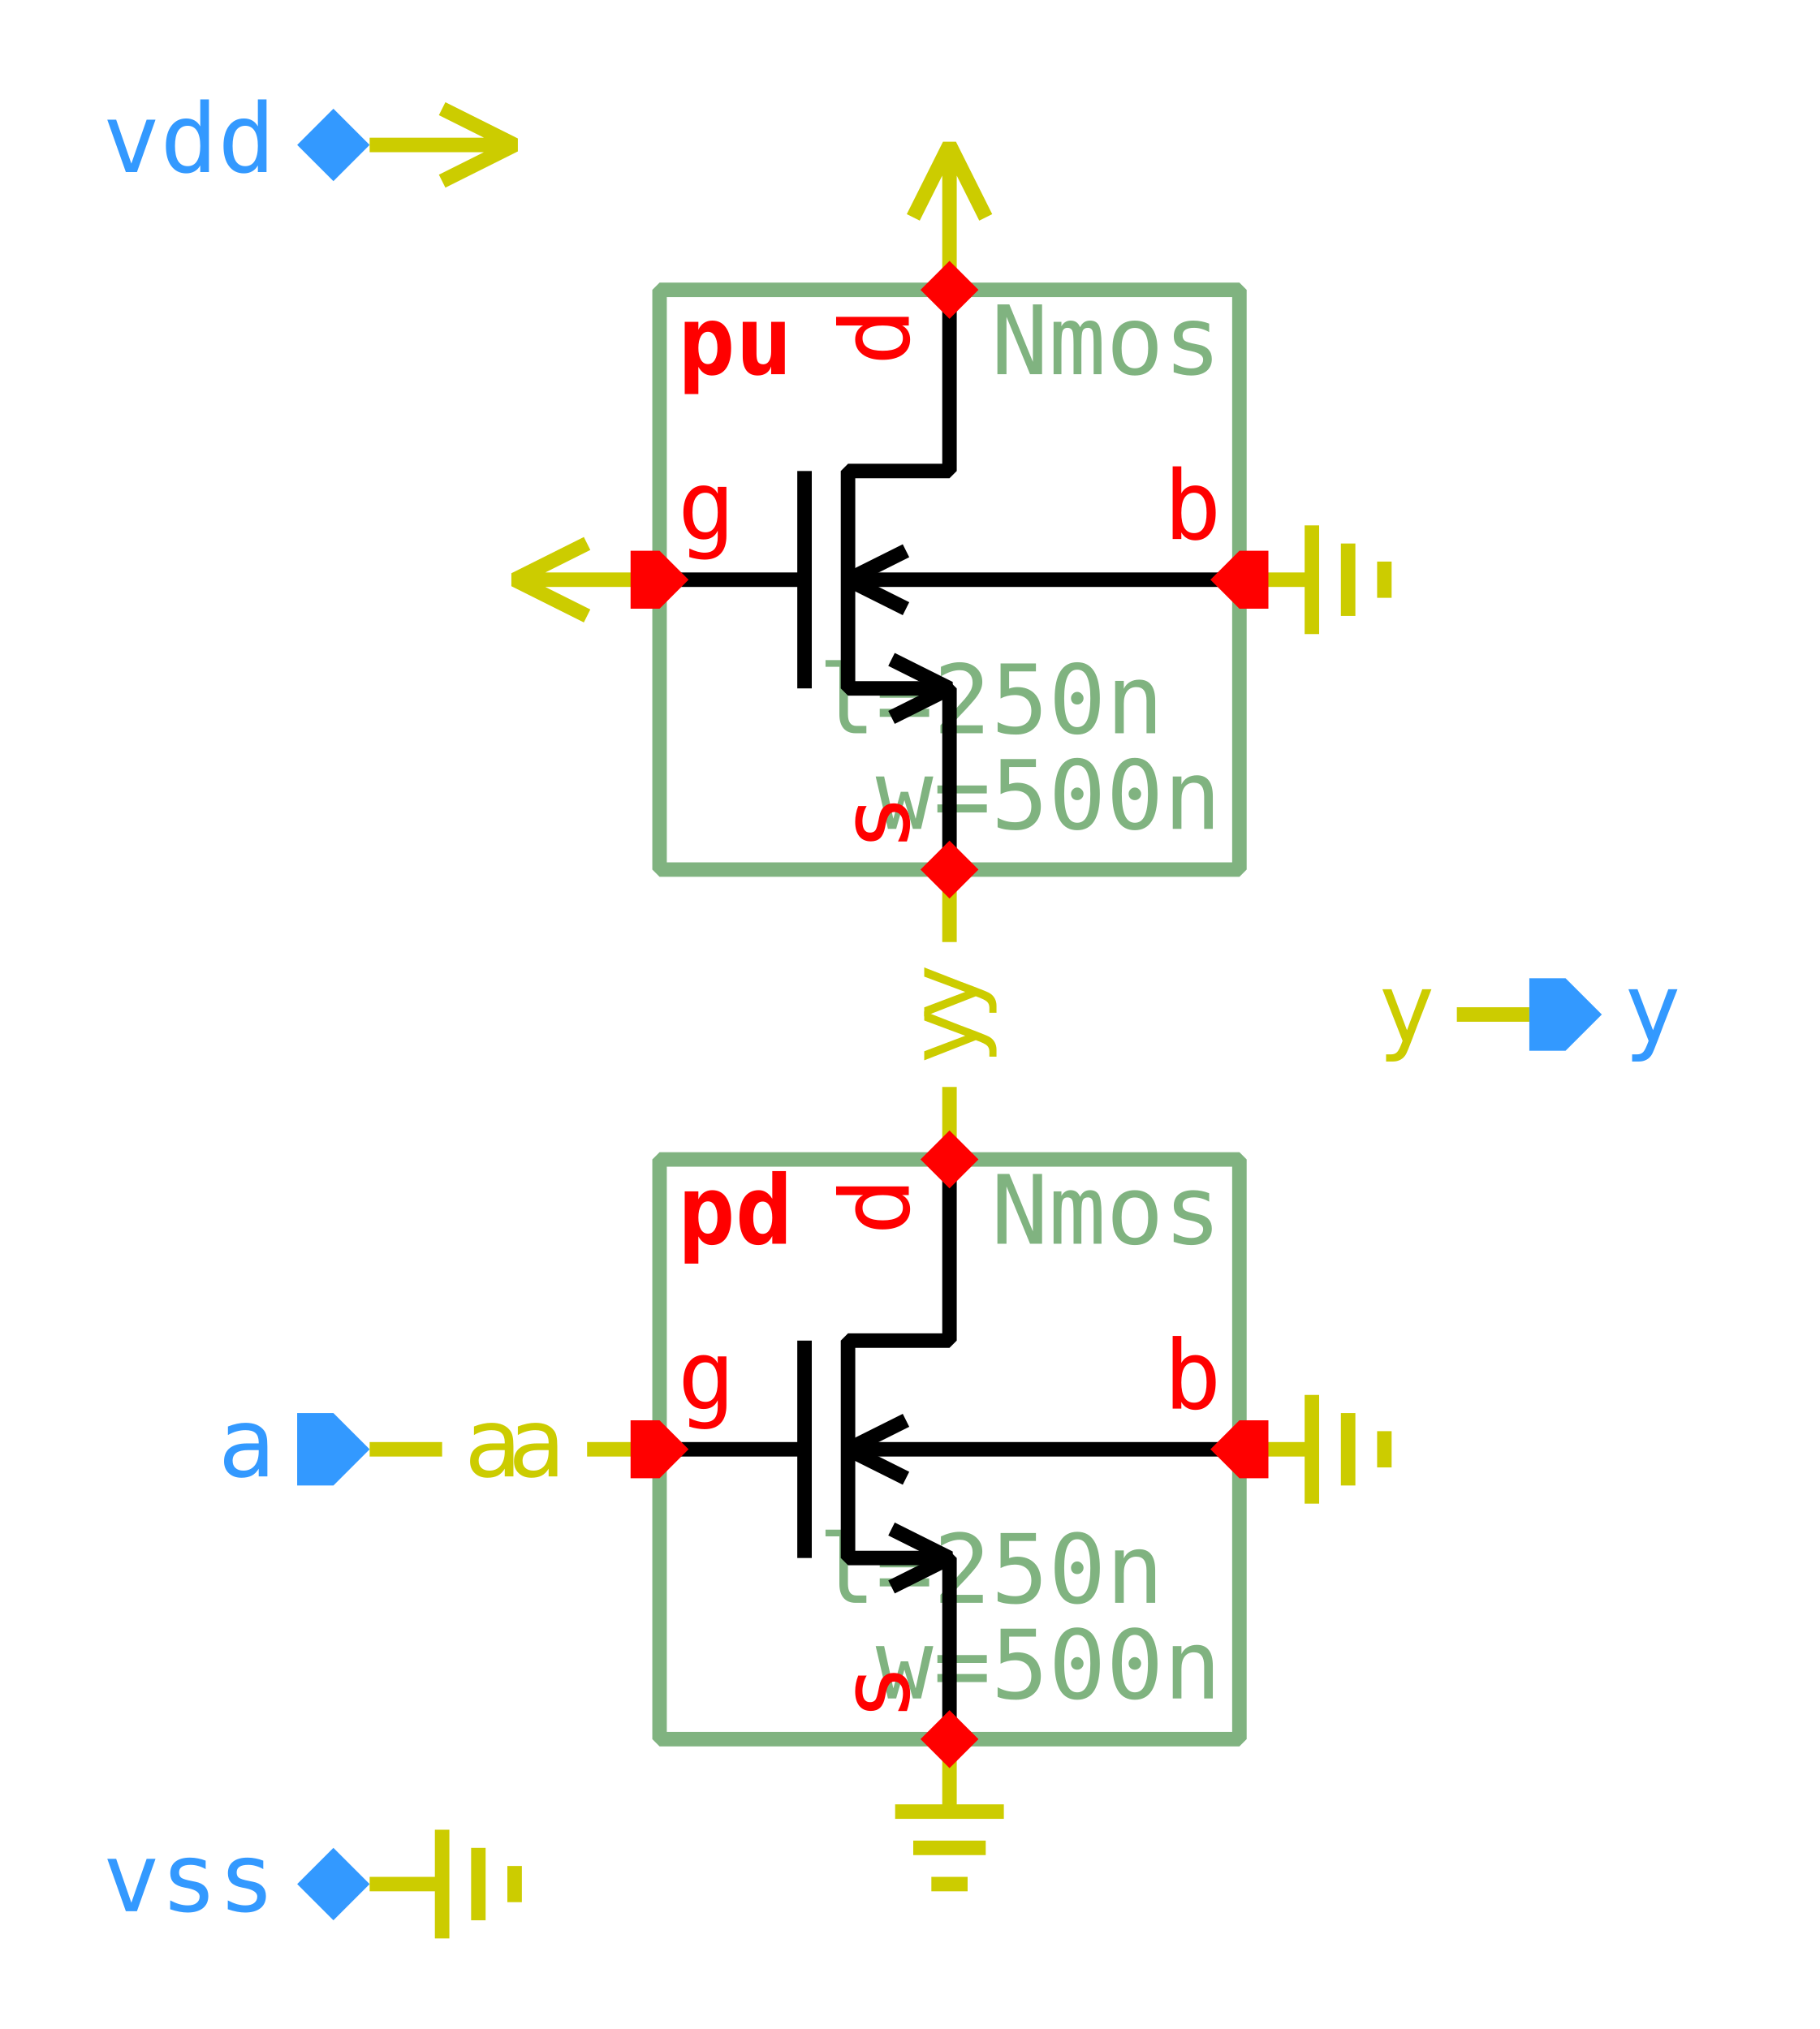
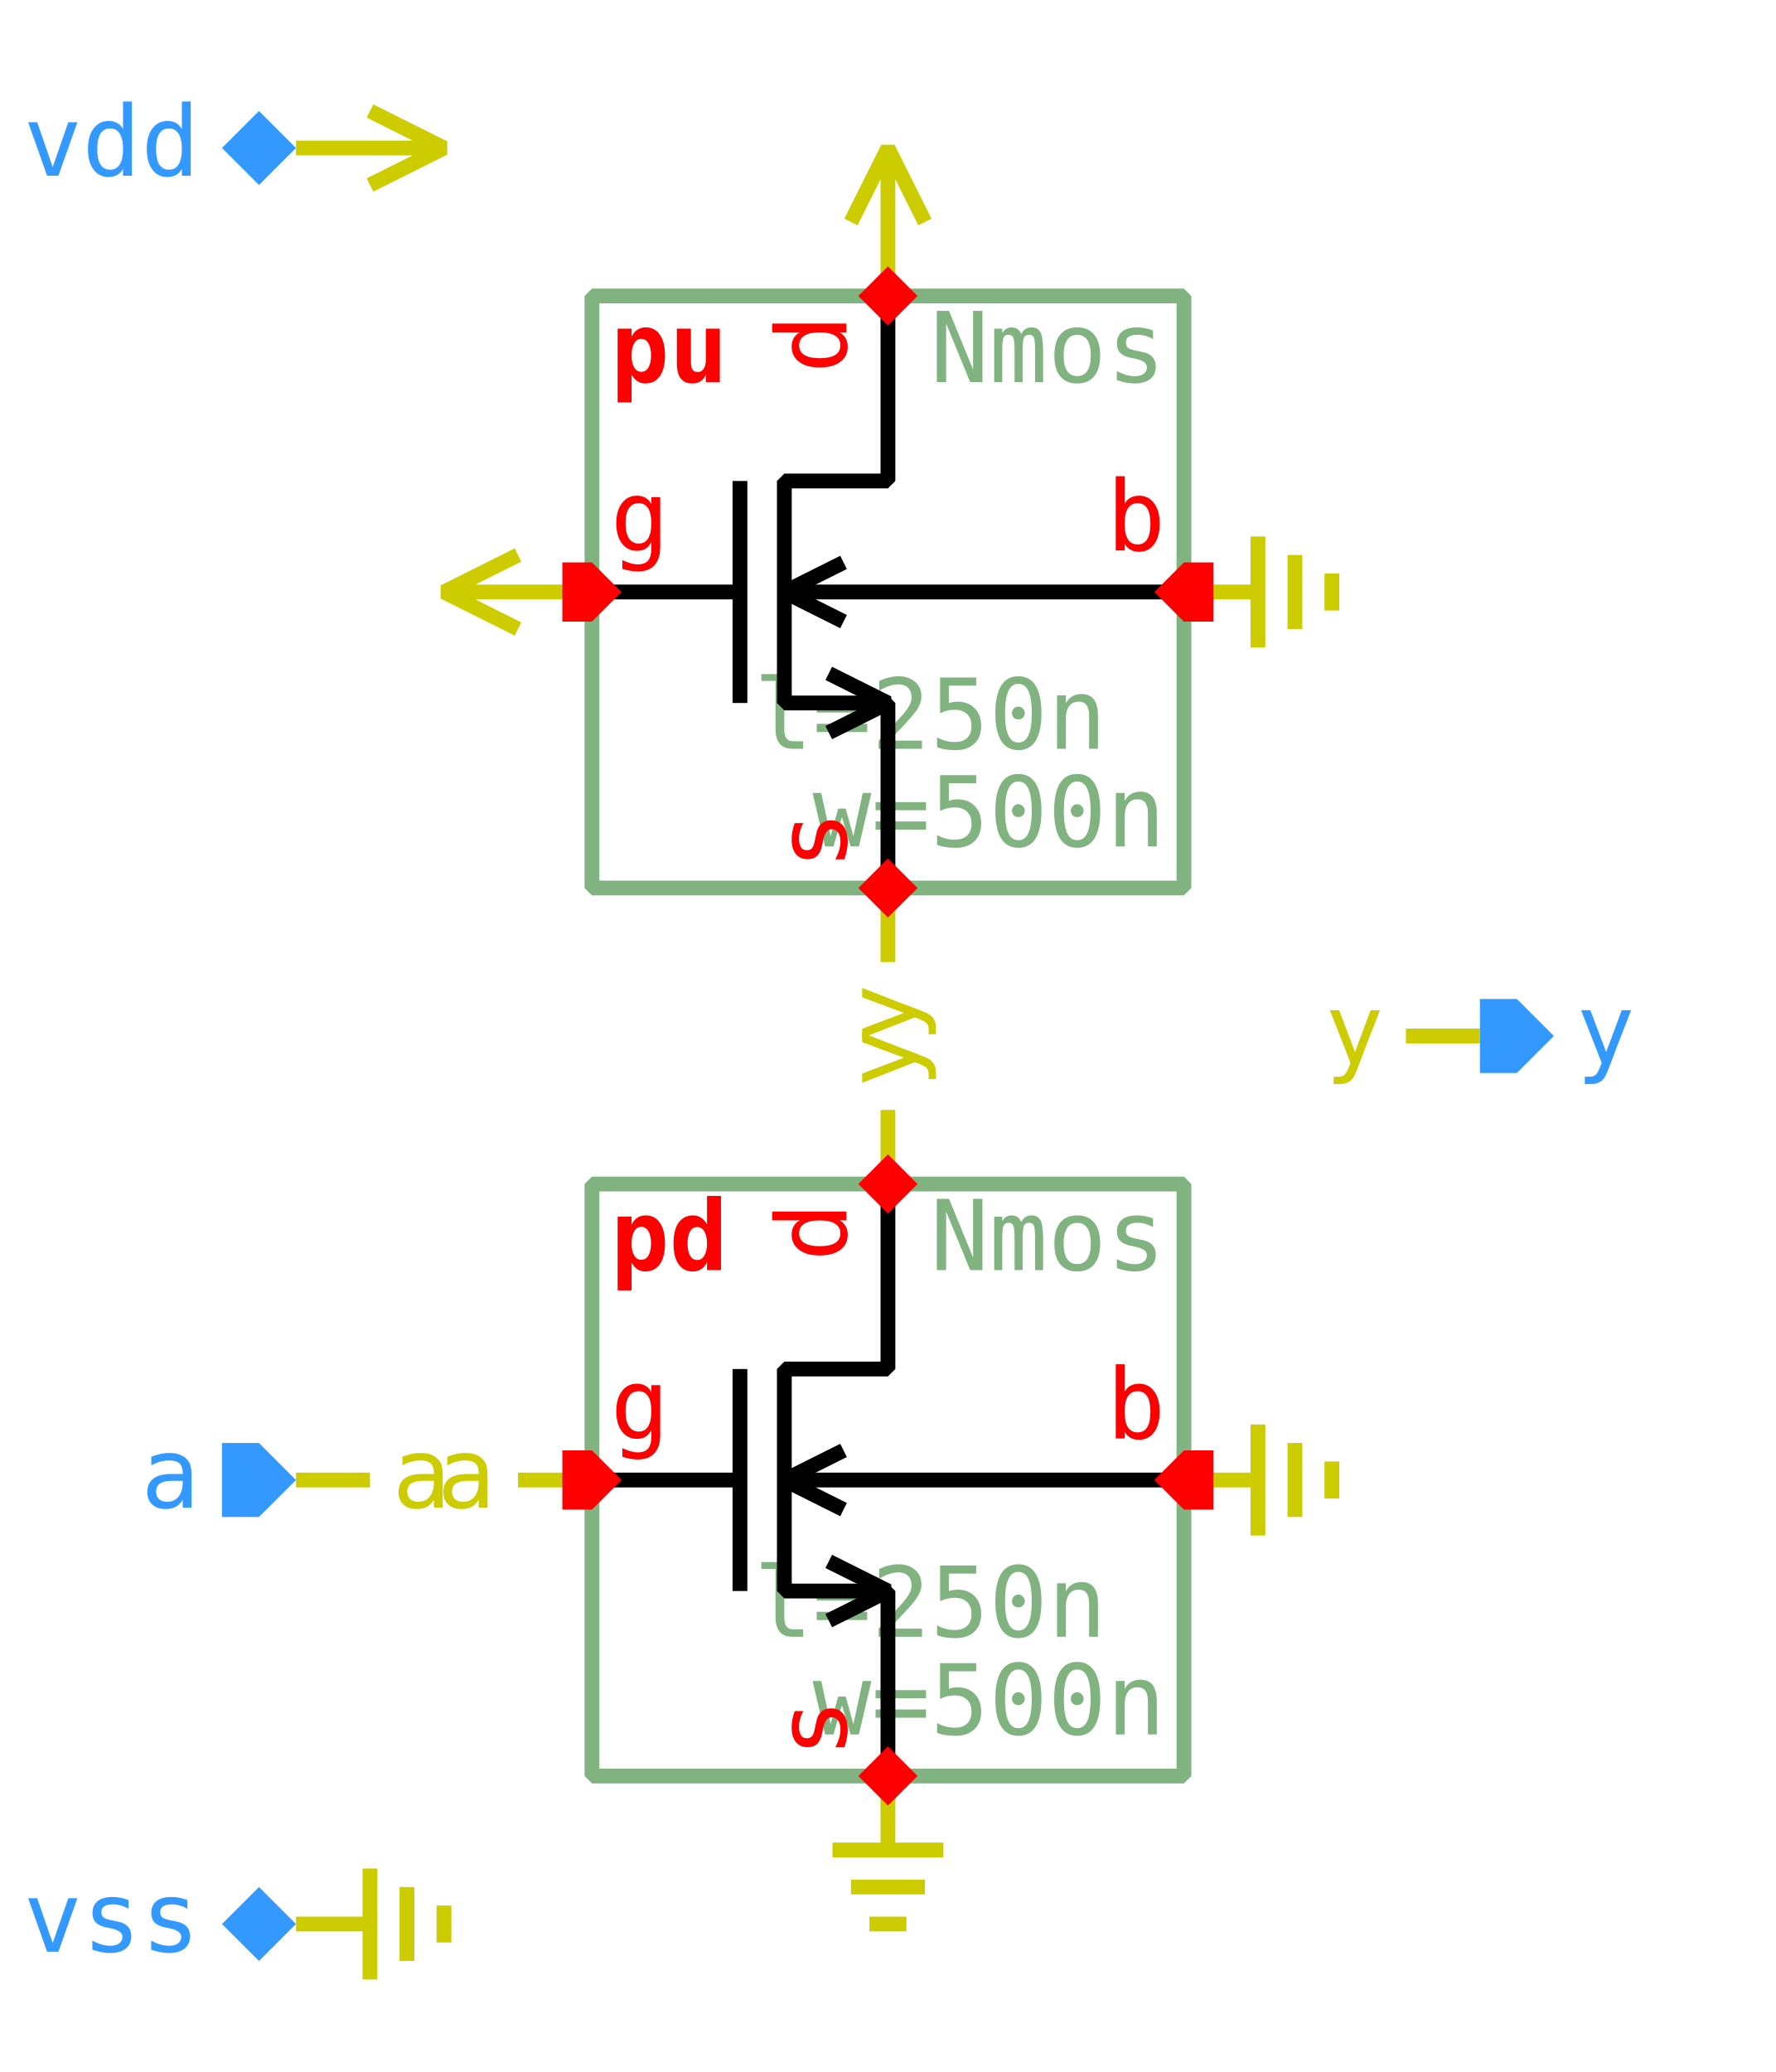
- <svg xmlns="http://www.w3.org/2000/svg" width="439.25px" height="490.0px" viewBox="-1.55 0.0 12.55 14.0">
+ <svg xmlns="http://www.w3.org/2000/svg" width="420.0px" height="490.0px" viewBox="-1.0 0.0 12.0 14.0">
  <style type="text/css">svg { stroke-linecap: butt; stroke-linejoin: bevel; } text { font-size: 11pt; font-family: "Inconsolata", monospace; font-stretch: 75%; } .instanceName { font-weight: bold; fill: #f00; } .pinLabel, .pinArrow { fill: #f00; } .params, .cellName { fill: #80b380; } .symbolOutline { stroke: #80b380; } .symbolPoly { stroke: #000; } .symbolOutline, .symbolPoly, .schemWire, .tapPoint { fill: none; stroke-width: 0.1; } .grid { fill: #ccc; } .schemWire, .tapPoint { stroke: #cc0; } .schemWire { stroke-linecap: square; } .connPoint, .tapPointLabel { fill: #cc0; } .portArrow, .portLabel { fill: #39f; }</style>
  <g transform="matrix(1 0 0 -1 0 14.0)">
    <path d="M0 0 L0 1.0 M0.25 0.5 L0 1.0 L-0.25 0.5" transform="matrix(0 -1 1 0 1.0 13.0)" class="tapPoint" />
    <path d="M0 0 L0 0.5 M-0.375 0.5 L0.375 0.5 M-0.25 0.75 L0.25 0.75 M-0.125, 1.0 L0.125 1.0" transform="matrix(0 -1 1 0 1.0 1.0)" class="tapPoint" />
    <path d="M0 0 L0 0.5" transform="matrix(0 -1 1 0 1.0 4.0)" class="tapPoint" />
    <text transform="matrix(0.045 0 0 -0.045 1.65 4.0)" dominant-baseline="middle" text-anchor="start" class="tapPointLabel">a</text>
    <path d="M0 0 L0 0.5" transform="matrix(0 1 -1 0 9.0 7.0)" class="tapPoint" />
    <text transform="matrix(0.045 0 0 -0.045 8.35 7.0)" dominant-baseline="middle" text-anchor="end" class="tapPointLabel">y</text>
    <path d="M0 0 L0 0.5 M-0.375 0.5 L0.375 0.5 M-0.25 0.75 L0.25 0.75 M-0.125, 1.0 L0.125 1.0" transform="matrix(-1 0 0 -1 5.0 2.0)" class="tapPoint" />
    <path d="M0 0 L0 0.5 M-0.375 0.5 L0.375 0.5 M-0.25 0.75 L0.25 0.75 M-0.125, 1.0 L0.125 1.0" transform="matrix(0 -1 1 0 7.0 4.0)" class="tapPoint" />
    <path d="M0 0 L0 0.5" transform="matrix(0 1 -1 0 3.0 4.0)" class="tapPoint" />
    <text transform="matrix(0.045 0 0 -0.045 2.35 4.0)" dominant-baseline="middle" text-anchor="end" class="tapPointLabel">a</text>
    <path d="M0 0 L0 0.5" transform="matrix(1 0 0 1 5.0 6.0)" class="tapPoint" />
    <text transform="matrix(0 0.045 0.045 0 5.0 6.65)" dominant-baseline="middle" text-anchor="start" class="tapPointLabel">y</text>
    <path d="M0 0 L0 1.0 M0.25 0.5 L0 1.0 L-0.25 0.5" transform="matrix(1 0 0 1 5.0 12.0)" class="tapPoint" />
    <path d="M0 0 L0 0.5 M-0.375 0.5 L0.375 0.5 M-0.25 0.75 L0.25 0.75 M-0.125, 1.0 L0.125 1.0" transform="matrix(0 -1 1 0 7.0 10.0)" class="tapPoint" />
    <path d="M0 0 L0 1.0 M0.25 0.5 L0 1.0 L-0.25 0.5" transform="matrix(0 1 -1 0 3.0 10.0)" class="tapPoint" />
    <path d="M0 0 L0 0.5" transform="matrix(-1 0 0 -1 5.0 8.0)" class="tapPoint" />
    <text transform="matrix(0 0.045 0.045 0 5.0 7.35)" dominant-baseline="middle" text-anchor="end" class="tapPointLabel">y</text>
    <g>
      <rect x="3.0" y="2.0" width="4.0" height="4.0" class="symbolOutline" />
      <text transform="matrix(0.045 0 0 -0.045 6.875 5.875)" dominant-baseline="hanging" text-anchor="end" class="cellName">Nmos</text>
      <text transform="matrix(0.045 0 0 -0.045 6.875 2.125)" dominant-baseline="ideographic" text-anchor="end" class="params">
        <tspan x="0" y="-1em">l=250n</tspan>
        <tspan x="0" y="0em">w=500n</tspan>
      </text>
      <text transform="matrix(0.045 0 0 -0.045 3.125 5.875)" dominant-baseline="hanging" text-anchor="start" class="instanceName">pd</text>
      <path d="M2.0 0.0 L2.0 1.25 L1.3 1.25 L1.3 2.75 L2.0 2.75 L2.0 4.0" transform="matrix(1 0 0 1 3.0 2.0)" class="symbolPoly" />
      <path d="M1.0 1.25 L1.0 2.75" transform="matrix(1 0 0 1 3.0 2.0)" class="symbolPoly" />
      <path d="M0.0 2.0 L1.0 2.0" transform="matrix(1 0 0 1 3.0 2.0)" class="symbolPoly" />
      <path d="M4.0 2.0 L1.3 2.0" transform="matrix(1 0 0 1 3.0 2.0)" class="symbolPoly" />
      <path d="M1.7 1.8 L1.3 2.0 L1.7 2.2" transform="matrix(1 0 0 1 3.0 2.0)" class="symbolPoly" />
      <path d="M1.6 1.05 L2.0 1.25 L1.6 1.45" transform="matrix(1 0 0 1 3.0 2.0)" class="symbolPoly" />
      <path d="M0 0 L0.2 -0.2 L0.2 -0.4 L0 -0.4 L-0.2 -0.4 L-0.2 -0.2 Z" transform="matrix(0 -1 1 0 3.2 4.0)" class="pinArrow" />
      <text transform="matrix(0.045 0 0 -0.045 3.125 4.125)" dominant-baseline="ideographic" text-anchor="start" class="pinLabel">g</text>
      <path d="M0 0 L0.2 -0.2 L0.2 -0.2 L0 -0.4 L-0.2 -0.2 L-0.2 -0.2 Z" transform="matrix(1 0 0 1 5.0 2.2)" class="pinArrow" />
      <text transform="matrix(0 0.045 0.045 0 4.875 2.125)" dominant-baseline="ideographic" text-anchor="start" class="pinLabel">s</text>
      <path d="M0 0 L0.2 -0.2 L0.2 -0.2 L0 -0.4 L-0.2 -0.2 L-0.2 -0.2 Z" transform="matrix(-1 0 0 -1 5.0 5.8)" class="pinArrow" />
      <text transform="matrix(0 0.045 0.045 0 4.875 5.875)" dominant-baseline="ideographic" text-anchor="end" class="pinLabel">d</text>
      <path d="M0 0 L0.2 -0.2 L0.2 -0.4 L0 -0.4 L-0.2 -0.4 L-0.2 -0.2 Z" transform="matrix(0 1 -1 0 6.8 4.0)" class="pinArrow" />
      <text transform="matrix(0.045 0 0 -0.045 6.875 4.125)" dominant-baseline="ideographic" text-anchor="end" class="pinLabel">b</text>
    </g>
    <g>
      <rect x="3.0" y="8.0" width="4.0" height="4.0" class="symbolOutline" />
      <text transform="matrix(0.045 0 0 -0.045 6.875 11.875)" dominant-baseline="hanging" text-anchor="end" class="cellName">Nmos</text>
      <text transform="matrix(0.045 0 0 -0.045 6.875 8.125)" dominant-baseline="ideographic" text-anchor="end" class="params">
        <tspan x="0" y="-1em">l=250n</tspan>
        <tspan x="0" y="0em">w=500n</tspan>
      </text>
      <text transform="matrix(0.045 0 0 -0.045 3.125 11.875)" dominant-baseline="hanging" text-anchor="start" class="instanceName">pu</text>
      <path d="M2.0 0.0 L2.0 1.25 L1.3 1.25 L1.3 2.75 L2.0 2.75 L2.0 4.0" transform="matrix(1 0 0 1 3.0 8.0)" class="symbolPoly" />
      <path d="M1.0 1.25 L1.0 2.75" transform="matrix(1 0 0 1 3.0 8.0)" class="symbolPoly" />
      <path d="M0.0 2.0 L1.0 2.0" transform="matrix(1 0 0 1 3.0 8.0)" class="symbolPoly" />
      <path d="M4.0 2.0 L1.3 2.0" transform="matrix(1 0 0 1 3.0 8.0)" class="symbolPoly" />
      <path d="M1.7 1.8 L1.3 2.0 L1.7 2.2" transform="matrix(1 0 0 1 3.0 8.0)" class="symbolPoly" />
      <path d="M1.6 1.05 L2.0 1.25 L1.6 1.45" transform="matrix(1 0 0 1 3.0 8.0)" class="symbolPoly" />
      <path d="M0 0 L0.2 -0.2 L0.2 -0.4 L0 -0.4 L-0.2 -0.4 L-0.2 -0.2 Z" transform="matrix(0 -1 1 0 3.2 10.0)" class="pinArrow" />
      <text transform="matrix(0.045 0 0 -0.045 3.125 10.125)" dominant-baseline="ideographic" text-anchor="start" class="pinLabel">g</text>
      <path d="M0 0 L0.2 -0.2 L0.2 -0.2 L0 -0.4 L-0.2 -0.2 L-0.2 -0.2 Z" transform="matrix(1 0 0 1 5.0 8.2)" class="pinArrow" />
      <text transform="matrix(0 0.045 0.045 0 4.875 8.125)" dominant-baseline="ideographic" text-anchor="start" class="pinLabel">s</text>
      <path d="M0 0 L0.2 -0.2 L0.2 -0.2 L0 -0.4 L-0.2 -0.2 L-0.2 -0.2 Z" transform="matrix(-1 0 0 -1 5.0 11.8)" class="pinArrow" />
      <text transform="matrix(0 0.045 0.045 0 4.875 11.875)" dominant-baseline="ideographic" text-anchor="end" class="pinLabel">d</text>
      <path d="M0 0 L0.2 -0.2 L0.2 -0.4 L0 -0.4 L-0.2 -0.4 L-0.2 -0.2 Z" transform="matrix(0 1 -1 0 6.8 10.0)" class="pinArrow" />
      <text transform="matrix(0.045 0 0 -0.045 6.875 10.125)" dominant-baseline="ideographic" text-anchor="end" class="pinLabel">b</text>
    </g>
    <g>
      <path d="M0 0 L0.25 -0.25 L0.25 -0.25 L0 -0.5 L-0.25 -0.25 L-0.25 -0.25 Z" transform="matrix(0 -1 1 0 1.0 13.0)" class="portArrow" />
      <text transform="matrix(0.045 0 0 -0.045 0.35 13.0)" dominant-baseline="middle" text-anchor="end" class="portLabel">vdd</text>
    </g>
    <g>
      <path d="M0 0 L0.25 -0.25 L0.25 -0.25 L0 -0.5 L-0.25 -0.25 L-0.25 -0.25 Z" transform="matrix(0 -1 1 0 1.0 1.0)" class="portArrow" />
      <text transform="matrix(0.045 0 0 -0.045 0.35 1.0)" dominant-baseline="middle" text-anchor="end" class="portLabel">vss</text>
    </g>
    <g>
      <path d="M0 0 L0.25 -0.25 L0.25 -0.5 L0 -0.5 L-0.25 -0.5 L-0.25 -0.25 Z" transform="matrix(0 -1 1 0 1.0 4.0)" class="portArrow" />
      <text transform="matrix(0.045 0 0 -0.045 0.35 4.0)" dominant-baseline="middle" text-anchor="end" class="portLabel">a</text>
    </g>
    <g>
      <path d="M0 0 L0.25 0 L0.25 -0.25 L0 -0.5 L-0.25 -0.25 L-0.25 0 Z" transform="matrix(0 1 -1 0 9.0 7.0)" class="portArrow" />
      <text transform="matrix(0.045 0 0 -0.045 9.65 7.0)" dominant-baseline="middle" text-anchor="start" class="portLabel">y</text>
    </g>
  </g>
</svg>
